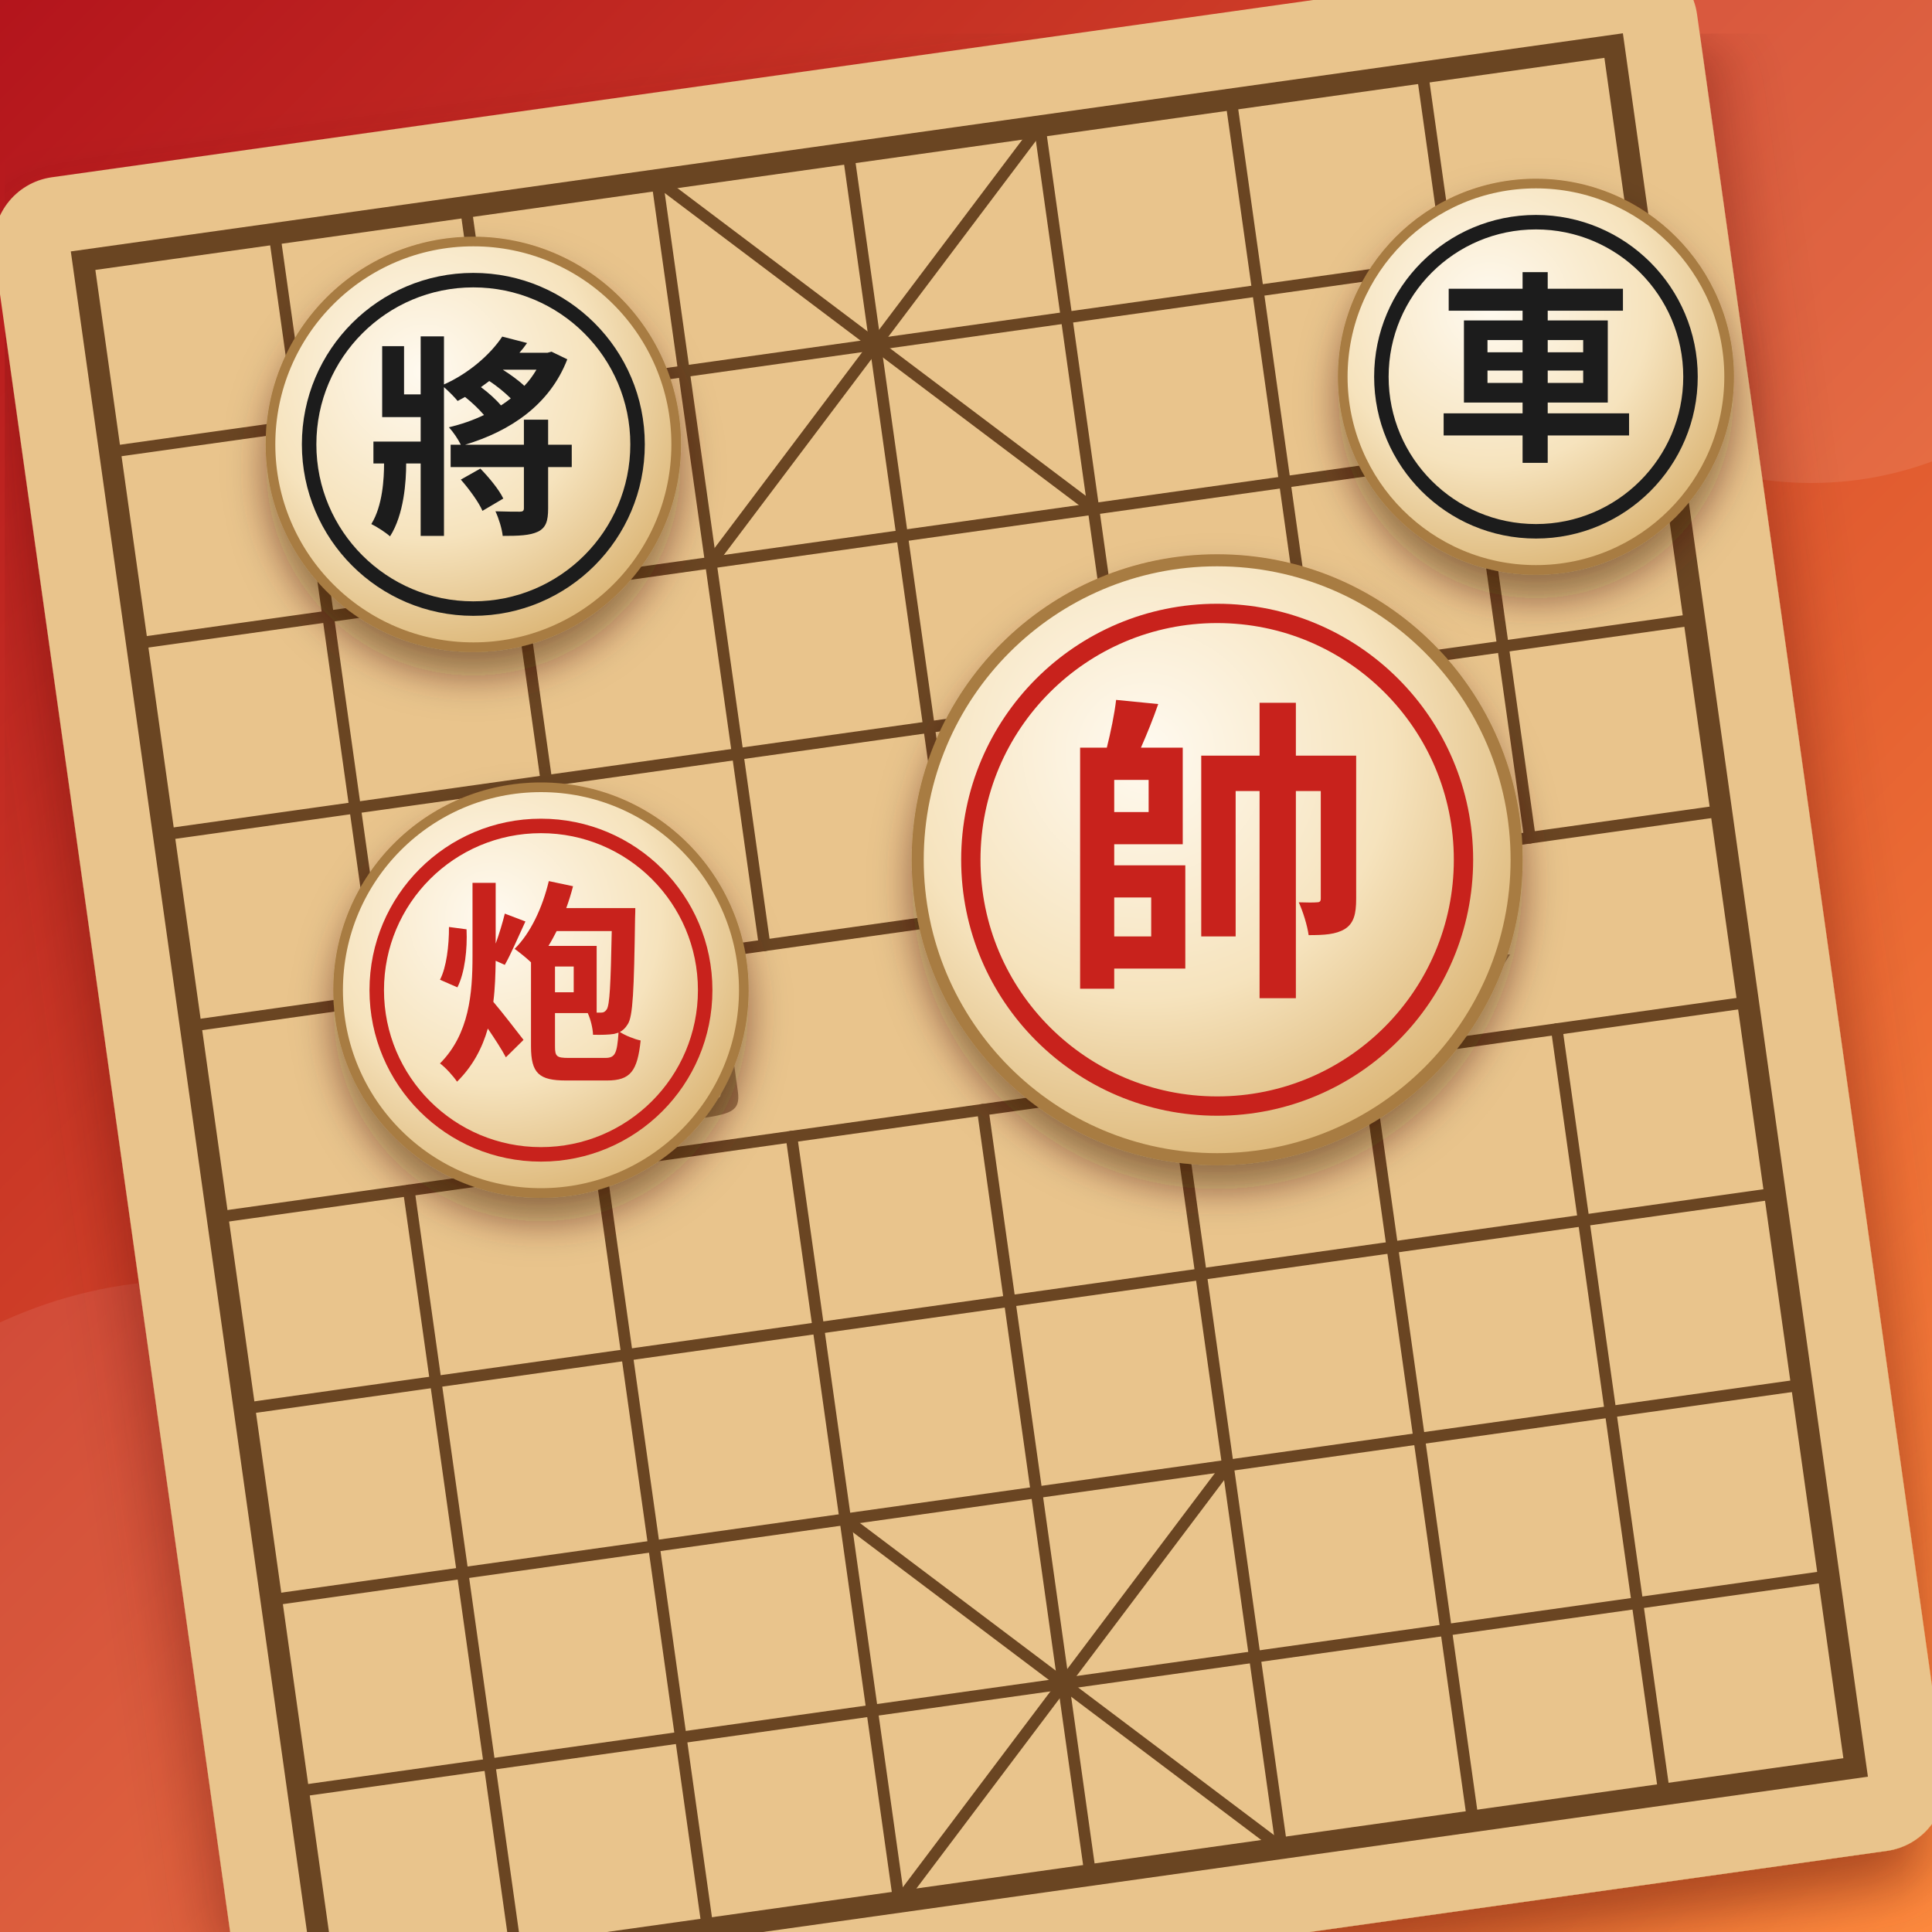
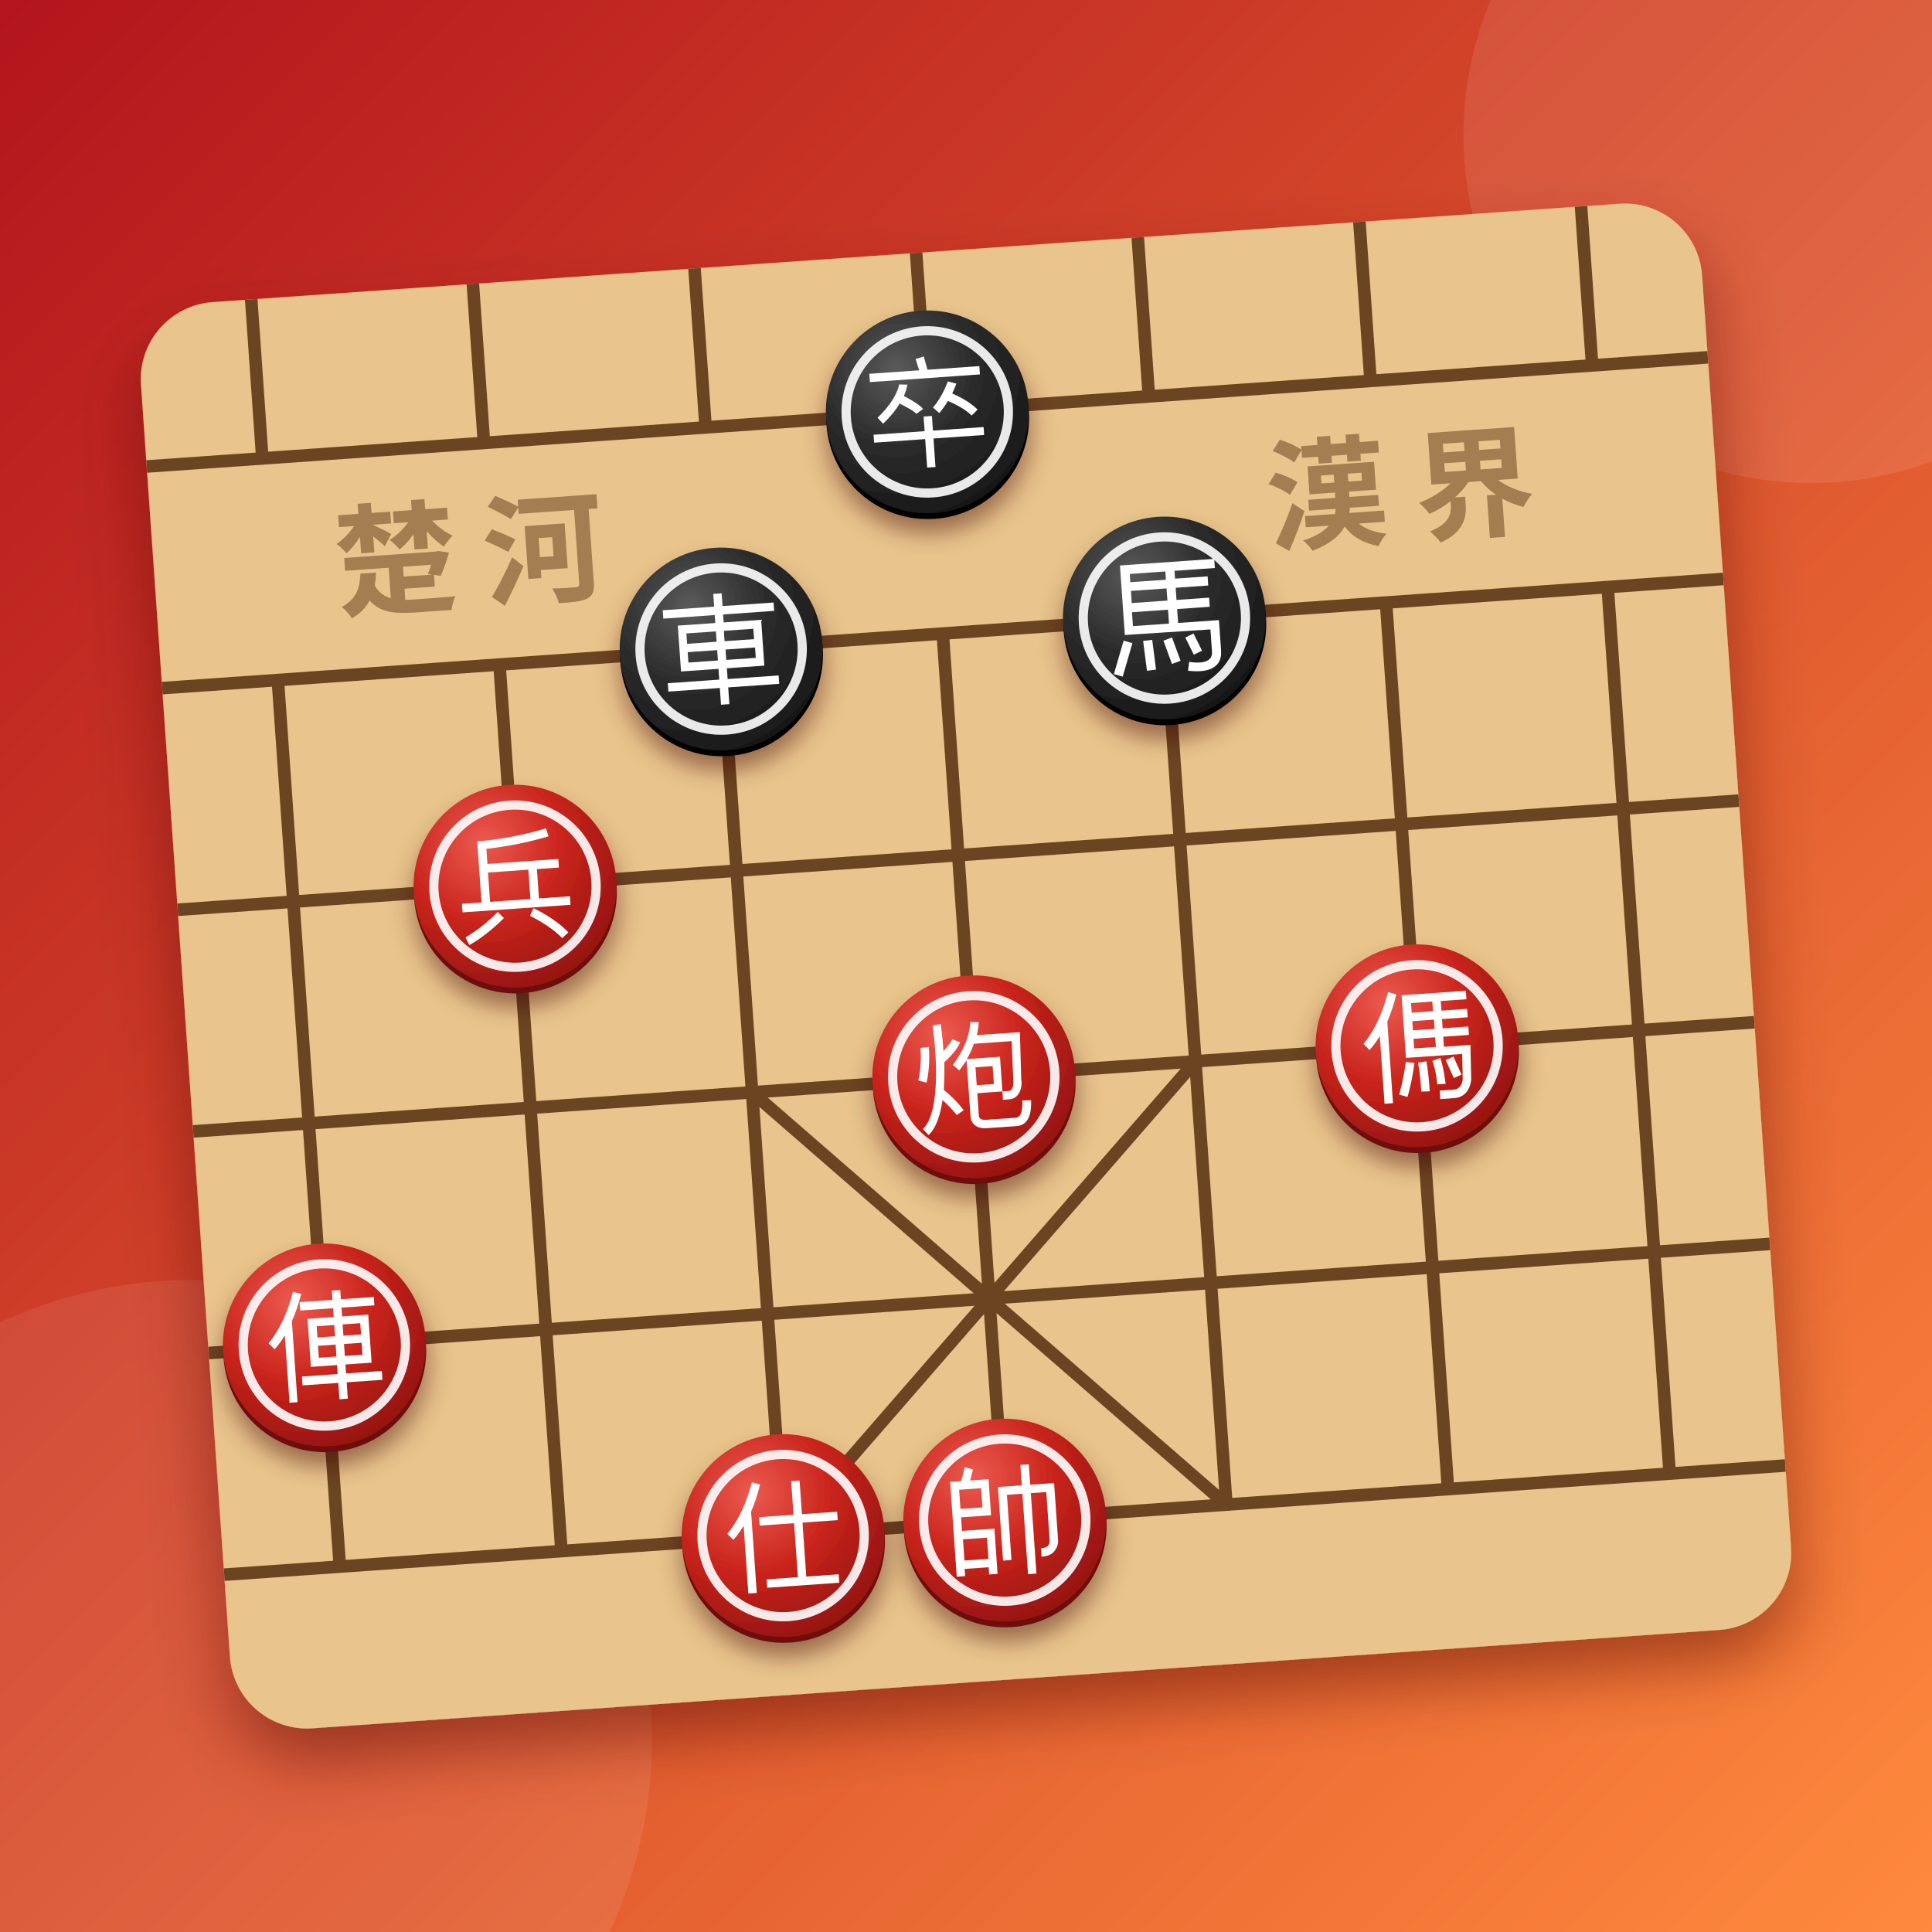
<svg xmlns="http://www.w3.org/2000/svg" viewBox="0 0 400 400">
  <defs>
    <linearGradient id="bg" x1="0" y1="0" x2="1" y2="1">
      <stop offset="0" stop-color="#b3141c" />
      <stop offset="1" stop-color="#ff8a3d" />
    </linearGradient>
-     <radialGradient id="disc" cx=".38" cy=".32" r=".75">
-       <stop offset="0" stop-color="#fffaf0" />
-       <stop offset=".55" stop-color="#f6e3bd" />
-       <stop offset="1" stop-color="#d9b16f" />
+     <radialGradient id="dr" cx=".36" cy=".28" r=".8">
+       <stop offset="0" stop-color="#ec5a4f" />
+       <stop offset=".5" stop-color="#c8231b" />
+       <stop offset="1" stop-color="#8f130f" />
+     </radialGradient>
+     <radialGradient id="dk" cx=".36" cy=".28" r=".8">
+       <stop offset="0" stop-color="#5a5a5a" />
+       <stop offset=".48" stop-color="#2b2b2b" />
+       <stop offset="1" stop-color="#161616" />
    </radialGradient>
    <filter id="sh" x="-20%" y="-20%" width="140%" height="140%">
      <feDropShadow dx="0" dy="7" stdDeviation="7" flood-color="#4a0606" flood-opacity=".45" />
    </filter>
-     <filter id="psh" x="-30%" y="-30%" width="160%" height="160%">
-       <feDropShadow dx="0" dy="5" stdDeviation="4" flood-color="#3a0a00" flood-opacity=".5" />
+     <filter id="psh" x="-40%" y="-40%" width="180%" height="180%">
+       <feDropShadow dx="0" dy="3" stdDeviation="2.5" flood-color="#3a0a00" flood-opacity=".45" />
    </filter>
-     <g id="grid" stroke="#6b4421" stroke-width="2.4" fill="none" stroke-linecap="round">
-       <rect x="0" y="0" width="320" height="360" stroke-width="4.5" />
-       <path d="M0 40H320M0 80H320M0 120H320M0 160H320M0 200H320M0 240H320M0 280H320M0 320H320" />
-       <path d="M40 0V160M80 0V160M120 0V160M160 0V160M200 0V160M240 0V160M280 0V160" />
-       <path d="M40 200V360M80 200V360M120 200V360M160 200V360M200 200V360M240 200V360M280 200V360" />
-       <path d="M120 0L200 80M200 0L120 80M120 280L200 360M200 280L120 360" />
+     <clipPath id="clip">
+       <rect x="38" y="52" width="324" height="296" rx="16" />
+     </clipPath>
+     <g id="red">
+       <circle cy="1.2" r="21" fill="#6e0d0a" />
+       <circle r="21" fill="url(#dr)" />
+     </g>
+     <g id="black">
+       <circle cy="1.2" r="21" fill="#000" />
+       <circle r="21" fill="url(#dk)" />
    </g>
  </defs>
  <rect width="400" height="400" fill="url(#bg)" />
  <circle cx="40" cy="360" r="95" fill="#fff" opacity=".08" />
  <circle cx="375" cy="28" r="72" fill="#fff" opacity=".09" />
-   <g transform="rotate(-8 200 205)" filter="url(#sh)">
-     <rect x="22" y="12" width="356" height="396" rx="14" fill="#e9c48c" />
-     <g transform="translate(40 30)">
-       <use href="#grid" />
-       <text x="80" y="191" font-family="KaiTi,STKaiti,'Microsoft JhengHei','PingFang TC','Noto Serif TC',serif" font-weight="900" font-size="30" fill="#6b4421" opacity=".6" text-anchor="middle">楚 河</text>
-       <text x="240" y="191" font-family="KaiTi,STKaiti,'Microsoft JhengHei','PingFang TC','Noto Serif TC',serif" font-weight="900" font-size="30" fill="#6b4421" opacity=".6" text-anchor="middle">漢 界</text>
+   <g transform="rotate(-4 200 200)">
+     <rect x="38" y="52" width="324" height="296" rx="16" fill="#e9c48c" filter="url(#sh)" />
+     <g clip-path="url(#clip)">
+       <path d="M16 -99H384M16 -53H384M16 -7H384M16 39H384M16 85H384M16 131H384M16 177H384M16 223H384M16 269H384M16 315H384M16 -99V315M62 -99V85M62 131V315M108 -99V85M108 131V315M154 -99V85M154 131V315M200 -99V85M200 131V315M246 -99V85M246 131V315M292 -99V85M292 131V315M338 -99V85M338 131V315M384 -99V315M154 223L246 315M246 223L154 315" stroke="#6b4421" stroke-width="2.6" fill="none" stroke-linecap="round" />
    </g>
-   </g>
-   <g font-family="KaiTi,STKaiti,'Microsoft JhengHei','PingFang TC','Noto Serif TC',serif" font-weight="900" text-anchor="middle">
-     <g transform="translate(98 92)" filter="url(#psh)">
-       <circle r="42" fill="url(#disc)" stroke="#a87c42" stroke-width="2" />
-       <circle r="34" fill="none" stroke="#1d1d1d" stroke-width="3" />
-       <text y="15" font-size="44" fill="#1d1d1d">將</text>
+     <g font-family="KaiTi,STKaiti,'Microsoft JhengHei','PingFang TC','Noto Serif TC',serif" font-weight="900" text-anchor="middle">
+       <text x="103.4" y="117" font-size="25" fill="#6b4421" opacity=".55">楚 河</text>
+       <text x="296.6" y="117" font-size="25" fill="#6b4421" opacity=".55">漢 界</text>
    </g>
-     <g transform="translate(318 78)" filter="url(#psh)">
-       <circle r="40" fill="url(#disc)" stroke="#a87c42" stroke-width="2" />
-       <circle r="32" fill="none" stroke="#1d1d1d" stroke-width="3" />
-       <text y="14" font-size="42" fill="#1d1d1d">車</text>
-     </g>
-     <g transform="translate(112 205)" filter="url(#psh)">
-       <circle r="42" fill="url(#disc)" stroke="#a87c42" stroke-width="2" />
-       <circle r="34" fill="none" stroke="#c8231b" stroke-width="3" />
-       <text y="15" font-size="44" fill="#c8231b">炮</text>
-     </g>
-     <g transform="translate(252 178)" filter="url(#psh)">
-       <circle r="62" fill="url(#disc)" stroke="#a87c42" stroke-width="2.5" />
-       <circle r="51" fill="none" stroke="#c8231b" stroke-width="4" />
-       <text y="23" font-size="66" fill="#c8231b">帥</text>
+     <g filter="url(#psh)">
+       <g transform="translate(154 131)">
+         <use href="#black" />
+         <circle r="16.8" fill="none" stroke="#fff" stroke-width="1.9" opacity=".9" />
+         <svg x="-11.5" y="-11.5" width="23" height="23" viewBox="1.1 1.1 27.8 27.8" fill="#fff">
+           <path d="M28.9,6.4V4.3H16.1V1.1H14v3.2H1.1v2.1H14v2H4.6v11.5H14v2.7H1.1v2.1H14v4.2h2.1v-4.2h12.8v-2.1H16.1v-2.7h9.4 V8.4h-9.4v-2H28.9z M14,10.5v2.6H6.6v-2.6H14z M6.6,17.8v-2.6H14v2.6H6.6z M16.1,17.8v-2.6h7.4v2.6H16.1z M23.4,10.5v2.6h-7.4v-2.6 H23.4z" />
+         </svg>
+       </g>
+       <g transform="translate(200 85)">
+         <use href="#black" />
+         <circle r="16.8" fill="none" stroke="#fff" stroke-width="1.9" opacity=".9" />
+         <svg x="-11.5" y="-11.5" width="23" height="23" viewBox="1 1 28 28" fill="#fff">
+           <polygon points="16.1,16.1 14,16.1 14,19.8 1.1,19.8 1.1,21.8 14,21.8 14,29 16.1,29 16.1,21.8 28.9,21.8 28.9,19.8 16.1,19.8" />
+           <polygon points="15.8,4.4 15.1,1 13,1.5 13.7,4.4 1.1,4.4 1.1,6.5 28.9,6.5 28.9,4.4" />
+           <path d="M8.4,7.6c0,0-0.6,3.5-6,8l1.3,1.6c2.1-1.8,3.6-3.4,4.5-4.8c1.8,1.1,3.7,2.3,4,2.9l1.8-1.1 c-0.7-1.1-3.1-2.7-4.6-3.6c0.9-1.7,1-2.7,1.1-2.8L8.4,7.6z" />
+           <path d="M20.7,7.7c0,0-1.6,3.8-4.2,6.3l1.5,1.5c0.9-0.9,1.7-1.9,2.4-2.9c1.1,0.6,4,2.1,5.7,4.1l1.6-1.4 c-1.9-2.2-4.8-3.8-6.1-4.5c0.7-1.3,1.2-2.3,1.2-2.4L20.7,7.7z" />
+         </svg>
+       </g>
+       <g transform="translate(246 131)">
+         <use href="#black" />
+         <circle r="16.8" fill="none" stroke="#fff" stroke-width="1.9" opacity=".9" />
+         <svg x="-11.5" y="-11.5" width="23" height="23" viewBox="2.28 2.2 25.51 25.51" fill="#fff">
+           <path d="M27.5,23.1v-6.8l-9.4,0v-3.2h7.5V11h-7.5V8.2h7.5V6.1h-7.5V4.3h9.3V2.2H5.7v3.9v6.9v5.2l19.7,0.1v4.8l0,0.2 c0,0,0.1,1.1-0.6,1.7c-0.8,0.8-2.5,0.9-4.8,0.4l-0.4,2c1,0.2,2,0.3,2.9,0.3c1.6,0,2.9-0.4,3.8-1.2C27.6,25.3,27.5,23.5,27.5,23.1z M16,11H7.8V8.2H16V11z M7.8,4.3H16v1.9H7.8V4.3z M7.8,13.1H16v3.2l-8.3,0V13.1z" />
+           <rect x="20.3" y="19.2" transform="matrix(0.9247 -0.3807 0.3807 0.9247 -6.5638 9.7362)" width="2.1" height="4.4" />
+           <rect x="15.2" y="19.7" transform="matrix(0.9606 -0.278 0.278 0.9606 -5.6254 5.415)" width="2.1" height="5.7" />
+           <rect x="10" y="19.8" transform="matrix(0.9983 -5.835022e-02 5.835022e-02 0.9983 -1.3401 0.6844)" width="2.1" height="6.9" />
+           <rect x="0.9" y="22.6" transform="matrix(0.345 -0.9386 0.9386 0.345 -18.9477 20.0318)" width="8" height="2.1" />
+         </svg>
+       </g>
+       <g transform="translate(200 315)">
+         <use href="#red" />
+         <circle r="16.8" fill="none" stroke="#fff" stroke-width="1.9" opacity=".9" />
+         <svg x="-11.5" y="-11.5" width="23" height="23" viewBox="-4.35 0 129.53 129.53" fill="#fff">
+           <path d="M9.82,58H44.89V15.9H23.38L27.59,3.27,18.23,0,13.09,15.9H0V126.71H9.82v-8.42H37.87v8.42h9.82V73.87H9.82Zm0-32.26H35.53V48.16H9.82Zm28.52,58v24.78H10.29V83.69Z" />
+           <path d="M120.82,91.64V25.72H92.91V1.87H83.09V25.72H55.17v86H65V35.53h18.1v94h9.82v-94H111V92.11a10.09,10.09,0,0,1-1.87,5.61c-1.87,1.87-4.68,2.81-8.89,2.81v9.81c7,0,12.63-1.87,15.9-6.07A18,18,0,0,0,120.82,91.64Z" />
+         </svg>
+       </g>
+       <g transform="translate(154 315)">
+         <use href="#red" />
+         <circle r="16.8" fill="none" stroke="#fff" stroke-width="1.9" opacity=".9" />
+         <svg x="-11.5" y="-11.5" width="23" height="23" viewBox="0.8 0.95 27.7 27.7" fill="#fff">
+           <path d="M9.8,1.7l-2-0.7c-2.9,8.7-7,12.4-7,12.4l1.4,1.6C2.2,15,3.4,13.9,5,11.7v16.9h2.1V8.3h0C8,6.5,9,4.3,9.8,1.7z" />
+           <polygon points="28.5,11.9 28.5,9.8 19.7,9.8 19.7,1.4 17.6,1.4 17.6,9.8 9,9.8 9,11.9 17.6,11.9 17.6,25.4 9.8,25.4 9.8,27.5 27.8,27.5 27.8,25.4 19.7,25.4 19.7,11.9" />
+         </svg>
+       </g>
+       <g transform="translate(200 223)">
+         <use href="#red" />
+         <circle r="16.8" fill="none" stroke="#fff" stroke-width="1.9" opacity=".9" />
+         <svg x="-11.5" y="-11.5" width="23" height="23" viewBox="1.2 1.45 27.8 27.8" fill="#fff">
+           <path d="M3.2,16c0.1-0.2,1.3-4.1,1.2-8.9L2.3,7.2c0.1,4.4-1.1,8.1-1.1,8.1L3.2,16z" />
+           <path d="M7.4,18.1c0.3-2.3,0.5-4.7,0.6-6.9c0.9-0.7,3.4-2.8,4.3-4.7l-1.9-0.9C9.9,6.5,8.9,7.5,8,8.4 c0-3.7-0.2-6.5-0.2-6.8L5.7,1.8c0.5,5.8,0.7,21.7-4.2,25.7l1.3,1.6c2.1-1.7,3.3-4.9,4.1-8.5c0.9,0.9,2.2,2.4,3.3,4l1.8-1.1 C10.3,20.9,8.3,18.9,7.4,18.1z" />
+           <path d="M26.8,22.1c-0.1,4.2-1.5,4.2-2,4.2h-7.4c-0.5,0-1.2-0.1-1.5-0.5c-0.3-0.4-0.2-0.9-0.2-0.9l0-5.4H22v2.1h1.4 c1,0,1.8-0.3,2.4-1c1.2-1.3,1.2-3.3,1.1-3.5L27.4,5H16.6c0.3-1,0.6-2.1,0.7-3.2l-2.1-0.2c-0.7,5.9-5.1,10.3-5.1,10.4l1.5,1.5 c0.1-0.1,0.9-1,2-2.4v13.6c0,0.4-0.1,1.5,0.7,2.5c0.7,0.8,1.7,1.2,3.2,1.2h7.4c2.6,0,4-2.1,4.1-6.2L26.8,22.1z M20,17.5h-4.3V13H20 V17.5z M13.6,10.9c0.7-1,1.5-2.3,2.1-3.8h9.5l-0.3,10.1c0,0.4-0.1,1.5-0.6,2c-0.1,0.1-0.4,0.3-0.9,0.3h-1.4v-8.7H13.6z" />
+         </svg>
+       </g>
+       <g transform="translate(292 223)">
+         <use href="#red" />
+         <circle r="16.8" fill="none" stroke="#fff" stroke-width="1.9" opacity=".9" />
+         <svg x="-11.5" y="-11.5" width="23" height="23" viewBox="0.95 1 27.6 27.6" fill="#fff">
+           <path d="M10.5,1.7l-2-0.7c-2.9,8.7-7,12.4-7,12.4l1.4,1.6c0.1-0.1,1.3-1.1,2.8-3.3v16.9h2.1V8.3h0 C8.7,6.5,9.7,4.3,10.5,1.7z" />
+           <path d="M21.4,15.4V13h6.4v-2.1h-6.4V8.6h6.4V6.5h-6.4V4.1h6.4V2h-16v15.6h14l-0.3,6.2c0,0.3-0.4,2.5-2.4,2.5h-3.5v2.1 h3.5c3.2,0,4.3-2.8,4.5-4.4l0.4-8.5H21.4z M19.3,10.9H14V8.6h5.4V10.9z M19.3,4.1v2.4H14V4.1H19.3z M14,13h5.4v2.4H14V13z" />
+           <rect x="22.4" y="18.3" transform="matrix(0.9387 -0.3446 0.3446 0.9387 -5.7126 9.3631)" width="2.1" height="4.9" />
+           <path d="M20.3,18.2l-2,0.6c0.8,2.7,0.8,5.9,0.8,5.9h2.1C21.1,24.5,21.1,21.2,20.3,18.2z" />
+           <path d="M14.7,19c0.4,3.2,0.3,7.1,0.3,7.2l2.1,0.1c0-0.2,0.1-4.1-0.3-7.5L14.7,19z" />
+           <path d="M9.5,26.6l2,0.7c0.1-0.2,1.4-3.7,2.3-8.3l-2.1-0.4C10.8,23,9.5,26.5,9.5,26.6z" />
+         </svg>
+       </g>
+       <g transform="translate(108 177)">
+         <use href="#red" />
+         <circle r="16.8" fill="none" stroke="#fff" stroke-width="1.9" opacity=".9" />
+         <svg x="-11.5" y="-11.5" width="23" height="23" viewBox="1.45 1.3 27.2 27.2" fill="#fff">
+           <path d="M20.7,18.3v-7.2h5.4V9H8.7V5.3c2.4-0.1,8.8-0.5,15.4-2l-0.5-2c-8.1,1.9-15.9,2-16,2l-1,0v15H1.8v2.1h26.5v-2.1 H20.7z M8.7,11.1h9.9v7.2H8.7V11.1z" />
+           <path d="M2.1,26.6l0.8,1.9c0.2-0.1,4.1-1.8,8.9-6l-1.4-1.6C5.9,24.9,2.1,26.5,2.1,26.6z" />
+           <path d="M19.2,20.6l-1,1.8c0,0,4.7,2.6,7.5,6l1.6-1.3C24.3,23.4,19.4,20.7,19.2,20.6z" />
+         </svg>
+       </g>
+       <g transform="translate(62 269)">
+         <use href="#red" />
+         <circle r="16.8" fill="none" stroke="#fff" stroke-width="1.9" opacity=".9" />
+         <svg x="-11.5" y="-11.5" width="23" height="23" viewBox="0 -0.36 128 128" fill="#fff">
+           <path d="M32.28,0C18.91,40.12,0,57.18,0,57.18l3.23,3.69,3.23,3.69c.46-.47,6-5.08,12.91-15.22v77.93h9.22V33.66c4.61-8.3,8.76-18.44,12.91-30.43Z" />
+           <path d="M128,98.15H86.69V87.77h30.2V32.28H86.69V22.13h38V12.45h-38V1.84H77V12.45H39v9.68H77V32.28H46.8V87.77H77V98.15H35.74v10.23H77v18.89h9.68V108.38H128ZM107.05,77.93H86.69V64.13h20.36Zm0-36.43v13H86.69v-13Zm-50.4,0H77v13H56.65Zm0,36.43V64.13H77v13.8Z" />
+         </svg>
+       </g>
    </g>
  </g>
</svg>
